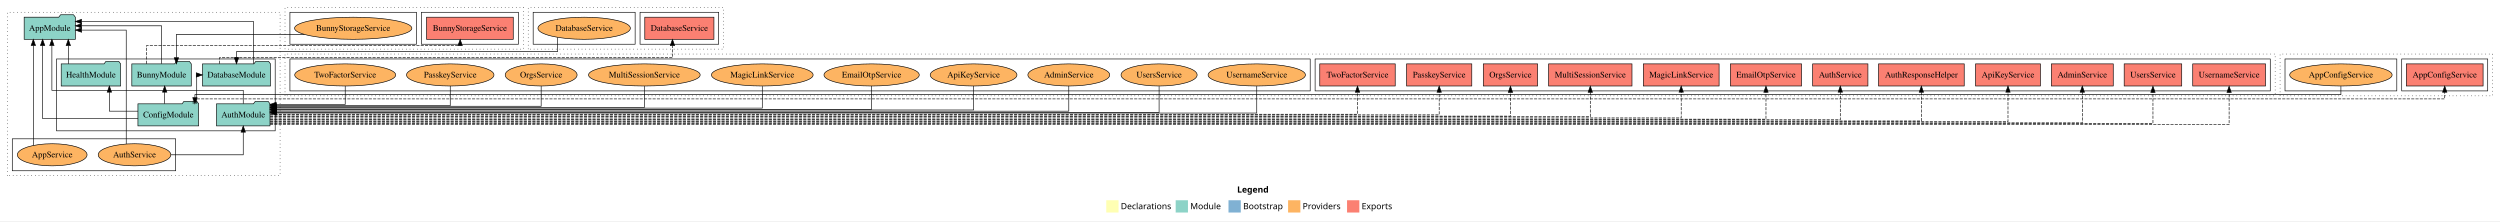
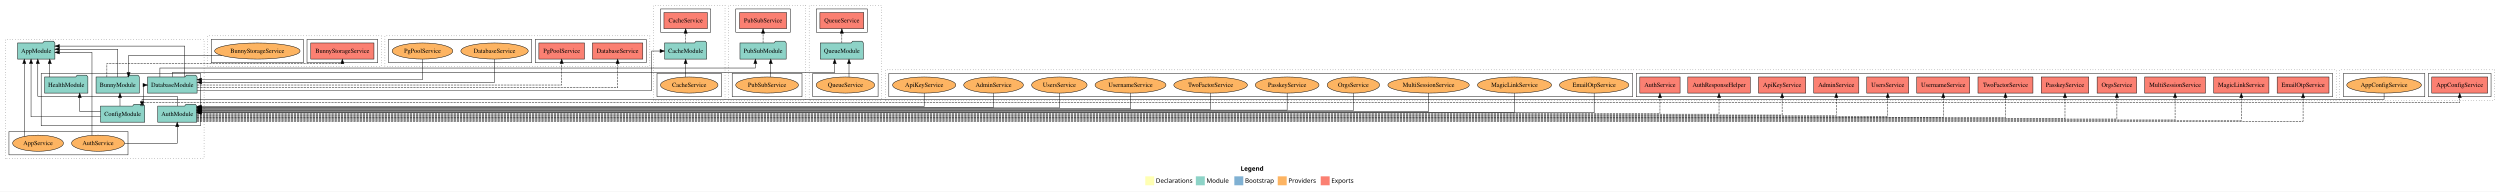
- <svg xmlns="http://www.w3.org/2000/svg" width="4070pt" height="360pt" viewBox="0.00 0.00 4070.00 360.00">
-   <g id="graph0" class="graph" transform="scale(1 1) rotate(0) translate(4 356)">
-     <polygon fill="white" stroke="transparent" points="-4,4 -4,-356 4066,-356 4066,4 -4,4" />
-     <text text-anchor="start" x="2010.01" y="-42.4" font-family="Times-12" font-weight="bold" font-size="14.00">Legend</text>
-     <polygon fill="#ffffb3" stroke="transparent" points="1797,-10 1797,-30 1817,-30 1817,-10 1797,-10" />
-     <text text-anchor="start" x="1820.63" y="-15.4" font-family="Times-12" font-size="14.00">  Declarations</text>
-     <polygon fill="#8dd3c7" stroke="transparent" points="1910,-10 1910,-30 1930,-30 1930,-10 1910,-10" />
-     <text text-anchor="start" x="1933.73" y="-15.4" font-family="Times-12" font-size="14.00">  Module</text>
-     <polygon fill="#80b1d3" stroke="transparent" points="1996,-10 1996,-30 2016,-30 2016,-10 1996,-10" />
-     <text text-anchor="start" x="2019.78" y="-15.4" font-family="Times-12" font-size="14.00">  Bootstrap</text>
-     <polygon fill="#fdb462" stroke="transparent" points="2093,-10 2093,-30 2113,-30 2113,-10 2093,-10" />
-     <text text-anchor="start" x="2116.67" y="-15.4" font-family="Times-12" font-size="14.00">  Providers</text>
-     <polygon fill="#fb8072" stroke="transparent" points="2189,-10 2189,-30 2209,-30 2209,-10 2189,-10" />
-     <text text-anchor="start" x="2212.73" y="-15.4" font-family="Times-12" font-size="14.00">  Exports</text>
+ <svg xmlns="http://www.w3.org/2000/svg" width="5586pt" height="428pt" viewBox="0.00 0.00 5586.00 428.00">
+   <g id="graph0" class="graph" transform="scale(1 1) rotate(0) translate(4 424)">
+     <polygon fill="white" stroke="transparent" points="-4,4 -4,-424 5582,-424 5582,4 -4,4" />
+     <text text-anchor="start" x="2768.01" y="-42.4" font-family="Times-12" font-weight="bold" font-size="14.00">Legend</text>
+     <polygon fill="#ffffb3" stroke="transparent" points="2555,-10 2555,-30 2575,-30 2575,-10 2555,-10" />
+     <text text-anchor="start" x="2578.63" y="-15.4" font-family="Times-12" font-size="14.00">  Declarations</text>
+     <polygon fill="#8dd3c7" stroke="transparent" points="2668,-10 2668,-30 2688,-30 2688,-10 2668,-10" />
+     <text text-anchor="start" x="2691.73" y="-15.4" font-family="Times-12" font-size="14.00">  Module</text>
+     <polygon fill="#80b1d3" stroke="transparent" points="2754,-10 2754,-30 2774,-30 2774,-10 2754,-10" />
+     <text text-anchor="start" x="2777.78" y="-15.4" font-family="Times-12" font-size="14.00">  Bootstrap</text>
+     <polygon fill="#fdb462" stroke="transparent" points="2851,-10 2851,-30 2871,-30 2871,-10 2851,-10" />
+     <text text-anchor="start" x="2874.67" y="-15.4" font-family="Times-12" font-size="14.00">  Providers</text>
+     <polygon fill="#fb8072" stroke="transparent" points="2947,-10 2947,-30 2967,-30 2967,-10 2947,-10" />
+     <text text-anchor="start" x="2970.73" y="-15.4" font-family="Times-12" font-size="14.00">  Exports</text>
    <g id="clust1" class="cluster">
      <polygon fill="none" stroke="black" stroke-dasharray="1,5" points="8,-70 8,-336 452,-336 452,-70 8,-70" />
    </g>
    <g id="clust3" class="cluster">
      <polygon fill="none" stroke="black" points="88,-143 88,-260 444,-260 444,-143 88,-143" />
    </g>
    <g id="clust6" class="cluster">
      <polygon fill="none" stroke="black" points="16,-78 16,-130 282,-130 282,-78 16,-78" />
    </g>
    <g id="clust7" class="cluster">
-       <polygon fill="none" stroke="black" stroke-dasharray="1,5" points="460,-200 460,-268 3700,-268 3700,-200 460,-200" />
+       <polygon fill="none" stroke="black" stroke-dasharray="1,5" points="1974,-200 1974,-268 5216,-268 5216,-200 1974,-200" />
    </g>
    <g id="clust10" class="cluster">
-       <polygon fill="none" stroke="black" points="2137,-208 2137,-260 3692,-260 3692,-208 2137,-208" />
+       <polygon fill="none" stroke="black" points="3652,-208 3652,-260 5208,-260 5208,-208 3652,-208" />
    </g>
    <g id="clust12" class="cluster">
-       <polygon fill="none" stroke="black" points="468,-208 468,-260 2129,-260 2129,-208 468,-208" />
+       <polygon fill="none" stroke="black" points="1982,-208 1982,-260 3644,-260 3644,-208 1982,-208" />
    </g>
    <g id="clust13" class="cluster">
      <polygon fill="none" stroke="black" stroke-dasharray="1,5" points="460,-276 460,-344 848,-344 848,-276 460,-276" />
    </g>
    <g id="clust16" class="cluster">
      <polygon fill="none" stroke="black" points="682,-284 682,-336 840,-336 840,-284 682,-284" />
    </g>
    <g id="clust18" class="cluster">
      <polygon fill="none" stroke="black" points="468,-284 468,-336 674,-336 674,-284 468,-284" />
    </g>
    <g id="clust19" class="cluster">
-       <polygon fill="none" stroke="black" stroke-dasharray="1,5" points="3708,-200 3708,-268 4054,-268 4054,-200 3708,-200" />
+       <polygon fill="none" stroke="black" stroke-dasharray="1,5" points="1456,-200 1456,-412 1616,-412 1616,-200 1456,-200" />
    </g>
    <g id="clust22" class="cluster">
-       <polygon fill="none" stroke="black" points="3906,-208 3906,-260 4046,-260 4046,-208 3906,-208" />
+       <polygon fill="none" stroke="black" points="1472,-352 1472,-404 1584,-404 1584,-352 1472,-352" />
    </g>
    <g id="clust24" class="cluster">
-       <polygon fill="none" stroke="black" points="3716,-208 3716,-260 3898,-260 3898,-208 3716,-208" />
+       <polygon fill="none" stroke="black" points="1464,-208 1464,-260 1608,-260 1608,-208 1464,-208" />
    </g>
    <g id="clust25" class="cluster">
-       <polygon fill="none" stroke="black" stroke-dasharray="1,5" points="856,-276 856,-344 1174,-344 1174,-276 856,-276" />
+       <polygon fill="none" stroke="black" stroke-dasharray="1,5" points="5224,-200 5224,-268 5570,-268 5570,-200 5224,-200" />
    </g>
    <g id="clust28" class="cluster">
-       <polygon fill="none" stroke="black" points="1038,-284 1038,-336 1166,-336 1166,-284 1038,-284" />
+       <polygon fill="none" stroke="black" points="5422,-208 5422,-260 5562,-260 5562,-208 5422,-208" />
    </g>
    <g id="clust30" class="cluster">
-       <polygon fill="none" stroke="black" points="864,-284 864,-336 1030,-336 1030,-284 864,-284" />
+       <polygon fill="none" stroke="black" points="5232,-208 5232,-260 5414,-260 5414,-208 5232,-208" />
+     </g>
+     <g id="clust31" class="cluster">
+       <polygon fill="none" stroke="black" stroke-dasharray="1,5" points="856,-276 856,-344 1448,-344 1448,-276 856,-276" />
+     </g>
+     <g id="clust34" class="cluster">
+       <polygon fill="none" stroke="black" points="1192,-284 1192,-336 1440,-336 1440,-284 1192,-284" />
+     </g>
+     <g id="clust36" class="cluster">
+       <polygon fill="none" stroke="black" points="864,-284 864,-336 1184,-336 1184,-284 864,-284" />
+     </g>
+     <g id="clust43" class="cluster">
+       <polygon fill="none" stroke="black" stroke-dasharray="1,5" points="1624,-200 1624,-412 1796,-412 1796,-200 1624,-200" />
+     </g>
+     <g id="clust46" class="cluster">
+       <polygon fill="none" stroke="black" points="1640,-352 1640,-404 1762,-404 1762,-352 1640,-352" />
+     </g>
+     <g id="clust48" class="cluster">
+       <polygon fill="none" stroke="black" points="1632,-208 1632,-260 1788,-260 1788,-208 1632,-208" />
+     </g>
+     <g id="clust49" class="cluster">
+       <polygon fill="none" stroke="black" stroke-dasharray="1,5" points="1804,-200 1804,-412 1966,-412 1966,-200 1804,-200" />
+     </g>
+     <g id="clust52" class="cluster">
+       <polygon fill="none" stroke="black" points="1820,-352 1820,-404 1934,-404 1934,-352 1820,-352" />
+     </g>
+     <g id="clust54" class="cluster">
+       <polygon fill="none" stroke="black" points="1812,-208 1812,-260 1958,-260 1958,-208 1812,-208" />
    </g>
    <g id="node1" class="node">
      <polygon fill="#8dd3c7" stroke="black" points="435.55,-187 432.55,-191 411.55,-191 408.55,-187 348.45,-187 348.45,-151 435.55,-151 435.55,-187" />
      <text text-anchor="middle" x="392" y="-164.8" font-family="Times,serif" font-size="14.00">AuthModule</text>
    </g>
    <g id="node6" class="node">
      <polygon fill="#8dd3c7" stroke="black" points="118.66,-328 115.66,-332 94.66,-332 91.66,-328 35.34,-328 35.34,-292 118.66,-292 118.66,-328" />
      <text text-anchor="middle" x="77" y="-305.8" font-family="Times,serif" font-size="14.00">AppModule</text>
    </g>
    <g id="edge1" class="edge">
      <path fill="none" stroke="black" d="M392,-187.13C392,-197.71 392,-209 392,-209 392,-209 80.47,-209 80.47,-209 80.47,-209 80.47,-281.94 80.47,-281.94" />
      <polygon fill="black" stroke="black" points="76.97,-281.94 80.47,-291.94 83.97,-281.94 76.97,-281.94" />
    </g>
    <g id="node9" class="node">
-       <polygon fill="#fb8072" stroke="black" points="3436.37,-252 3335.63,-252 3335.63,-216 3436.37,-216 3436.37,-252" />
-       <text text-anchor="middle" x="3386" y="-229.8" font-family="Times,serif" font-size="14.00">AdminService </text>
+       <polygon fill="#fb8072" stroke="black" points="4149.37,-252 4048.63,-252 4048.63,-216 4149.37,-216 4149.37,-252" />
+       <text text-anchor="middle" x="4099" y="-229.8" font-family="Times,serif" font-size="14.00">AdminService </text>
    </g>
    <g id="edge8" class="edge">
-       <path fill="none" stroke="black" stroke-dasharray="5,2" d="M435.77,-156C805.02,-156 3386,-156 3386,-156 3386,-156 3386,-205.91 3386,-205.91" />
-       <polygon fill="black" stroke="black" points="3382.5,-205.91 3386,-215.91 3389.5,-205.91 3382.5,-205.91" />
+       <path fill="none" stroke="black" stroke-dasharray="5,2" d="M435.56,-166C851.07,-166 4099,-166 4099,-166 4099,-166 4099,-205.78 4099,-205.78" />
+       <polygon fill="black" stroke="black" points="4095.5,-205.78 4099,-215.78 4102.5,-205.78 4095.5,-205.78" />
    </g>
    <g id="node10" class="node">
-       <polygon fill="#fb8072" stroke="black" points="3317.8,-252 3212.2,-252 3212.2,-216 3317.8,-216 3317.8,-252" />
-       <text text-anchor="middle" x="3265" y="-229.8" font-family="Times,serif" font-size="14.00">ApiKeyService </text>
+       <polygon fill="#fb8072" stroke="black" points="4030.8,-252 3925.2,-252 3925.2,-216 4030.8,-216 4030.8,-252" />
+       <text text-anchor="middle" x="3978" y="-229.8" font-family="Times,serif" font-size="14.00">ApiKeyService </text>
    </g>
    <g id="edge9" class="edge">
-       <path fill="none" stroke="black" stroke-dasharray="5,2" d="M435.69,-158C796.14,-158 3265,-158 3265,-158 3265,-158 3265,-205.99 3265,-205.99" />
-       <polygon fill="black" stroke="black" points="3261.5,-205.99 3265,-215.99 3268.5,-205.99 3261.5,-205.99" />
+       <path fill="none" stroke="black" stroke-dasharray="5,2" d="M435.73,-167C844.27,-167 3978,-167 3978,-167 3978,-167 3978,-205.69 3978,-205.69" />
+       <polygon fill="black" stroke="black" points="3974.5,-205.69 3978,-215.69 3981.5,-205.69 3974.5,-205.69" />
    </g>
    <g id="node11" class="node">
-       <polygon fill="#fb8072" stroke="black" points="3193.74,-252 3054.26,-252 3054.26,-216 3193.74,-216 3193.74,-252" />
-       <text text-anchor="middle" x="3124" y="-229.8" font-family="Times,serif" font-size="14.00">AuthResponseHelper </text>
+       <polygon fill="#fb8072" stroke="black" points="3906.74,-252 3767.26,-252 3767.26,-216 3906.74,-216 3906.74,-252" />
+       <text text-anchor="middle" x="3837" y="-229.8" font-family="Times,serif" font-size="14.00">AuthResponseHelper </text>
    </g>
    <g id="edge10" class="edge">
-       <path fill="none" stroke="black" stroke-dasharray="5,2" d="M435.74,-159C786.19,-159 3124,-159 3124,-159 3124,-159 3124,-205.84 3124,-205.84" />
-       <polygon fill="black" stroke="black" points="3120.5,-205.84 3124,-215.84 3127.5,-205.84 3120.5,-205.84" />
+       <path fill="none" stroke="black" stroke-dasharray="5,2" d="M435.56,-169C834.35,-169 3837,-169 3837,-169 3837,-169 3837,-205.89 3837,-205.89" />
+       <polygon fill="black" stroke="black" points="3833.5,-205.89 3837,-215.89 3840.5,-205.89 3833.5,-205.89" />
    </g>
    <g id="node12" class="node">
-       <polygon fill="#fb8072" stroke="black" points="3036.98,-252 2947.02,-252 2947.02,-216 3036.98,-216 3036.98,-252" />
-       <text text-anchor="middle" x="2992" y="-229.8" font-family="Times,serif" font-size="14.00">AuthService </text>
+       <polygon fill="#fb8072" stroke="black" points="3749.98,-252 3660.02,-252 3660.02,-216 3749.98,-216 3749.98,-252" />
+       <text text-anchor="middle" x="3705" y="-229.8" font-family="Times,serif" font-size="14.00">AuthService </text>
    </g>
    <g id="edge11" class="edge">
-       <path fill="none" stroke="black" stroke-dasharray="5,2" d="M435.77,-161C776.53,-161 2992,-161 2992,-161 2992,-161 2992,-205.96 2992,-205.96" />
-       <polygon fill="black" stroke="black" points="2988.5,-205.96 2992,-215.96 2995.5,-205.96 2988.5,-205.96" />
+       <path fill="none" stroke="black" stroke-dasharray="5,2" d="M435.71,-170C826.45,-170 3705,-170 3705,-170 3705,-170 3705,-205.83 3705,-205.83" />
+       <polygon fill="black" stroke="black" points="3701.5,-205.83 3705,-215.83 3708.5,-205.83 3701.5,-205.83" />
    </g>
    <g id="node13" class="node">
-       <polygon fill="#fb8072" stroke="black" points="2928.91,-252 2813.09,-252 2813.09,-216 2928.91,-216 2928.91,-252" />
-       <text text-anchor="middle" x="2871" y="-229.8" font-family="Times,serif" font-size="14.00">EmailOtpService </text>
+       <polygon fill="#fb8072" stroke="black" points="5199.91,-252 5084.09,-252 5084.09,-216 5199.91,-216 5199.91,-252" />
+       <text text-anchor="middle" x="5142" y="-229.8" font-family="Times,serif" font-size="14.00">EmailOtpService </text>
    </g>
    <g id="edge12" class="edge">
-       <path fill="none" stroke="black" stroke-dasharray="5,2" d="M435.55,-162C766.44,-162 2871,-162 2871,-162 2871,-162 2871,-205.83 2871,-205.83" />
-       <polygon fill="black" stroke="black" points="2867.5,-205.83 2871,-215.83 2874.5,-205.83 2867.5,-205.83" />
+       <path fill="none" stroke="black" stroke-dasharray="5,2" d="M435.62,-153C912.66,-153 5142,-153 5142,-153 5142,-153 5142,-205.62 5142,-205.62" />
+       <polygon fill="black" stroke="black" points="5138.5,-205.62 5142,-215.62 5145.5,-205.62 5138.5,-205.62" />
    </g>
    <g id="node14" class="node">
-       <polygon fill="#fb8072" stroke="black" points="2794.69,-252 2671.31,-252 2671.31,-216 2794.69,-216 2794.69,-252" />
-       <text text-anchor="middle" x="2733" y="-229.8" font-family="Times,serif" font-size="14.00">MagicLinkService </text>
+       <polygon fill="#fb8072" stroke="black" points="5065.69,-252 4942.31,-252 4942.31,-216 5065.69,-216 5065.69,-252" />
+       <text text-anchor="middle" x="5004" y="-229.8" font-family="Times,serif" font-size="14.00">MagicLinkService </text>
    </g>
    <g id="edge13" class="edge">
-       <path fill="none" stroke="black" stroke-dasharray="5,2" d="M435.65,-164C756.12,-164 2733,-164 2733,-164 2733,-164 2733,-205.97 2733,-205.97" />
-       <polygon fill="black" stroke="black" points="2729.5,-205.97 2733,-215.97 2736.5,-205.97 2729.5,-205.97" />
+       <path fill="none" stroke="black" stroke-dasharray="5,2" d="M435.8,-155C906.03,-155 5004,-155 5004,-155 5004,-155 5004,-205.68 5004,-205.68" />
+       <polygon fill="black" stroke="black" points="5000.5,-205.68 5004,-215.68 5007.5,-205.68 5000.5,-205.68" />
    </g>
    <g id="node15" class="node">
-       <polygon fill="#fb8072" stroke="black" points="2652.87,-252 2517.13,-252 2517.13,-216 2652.87,-216 2652.87,-252" />
-       <text text-anchor="middle" x="2585" y="-229.8" font-family="Times,serif" font-size="14.00">MultiSessionService </text>
+       <polygon fill="#fb8072" stroke="black" points="4923.87,-252 4788.13,-252 4788.13,-216 4923.87,-216 4923.87,-252" />
+       <text text-anchor="middle" x="4856" y="-229.8" font-family="Times,serif" font-size="14.00">MultiSessionService </text>
    </g>
    <g id="edge14" class="edge">
-       <path fill="none" stroke="black" stroke-dasharray="5,2" d="M435.81,-166C744.89,-166 2585,-166 2585,-166 2585,-166 2585,-205.78 2585,-205.78" />
-       <polygon fill="black" stroke="black" points="2581.5,-205.78 2585,-215.78 2588.5,-205.78 2581.5,-205.78" />
+       <path fill="none" stroke="black" stroke-dasharray="5,2" d="M435.82,-156C897.75,-156 4856,-156 4856,-156 4856,-156 4856,-205.91 4856,-205.91" />
+       <polygon fill="black" stroke="black" points="4852.5,-205.91 4856,-215.91 4859.5,-205.91 4852.5,-205.91" />
    </g>
    <g id="node16" class="node">
-       <polygon fill="#fb8072" stroke="black" points="2499.19,-252 2410.81,-252 2410.81,-216 2499.19,-216 2499.19,-252" />
-       <text text-anchor="middle" x="2455" y="-229.8" font-family="Times,serif" font-size="14.00">OrgsService </text>
+       <polygon fill="#fb8072" stroke="black" points="4770.19,-252 4681.81,-252 4681.81,-216 4770.19,-216 4770.19,-252" />
+       <text text-anchor="middle" x="4726" y="-229.8" font-family="Times,serif" font-size="14.00">OrgsService </text>
    </g>
    <g id="edge15" class="edge">
-       <path fill="none" stroke="black" stroke-dasharray="5,2" d="M435.56,-167C733.18,-167 2455,-167 2455,-167 2455,-167 2455,-205.69 2455,-205.69" />
-       <polygon fill="black" stroke="black" points="2451.5,-205.69 2455,-215.69 2458.5,-205.69 2451.5,-205.69" />
+       <path fill="none" stroke="black" stroke-dasharray="5,2" d="M435.6,-158C888.99,-158 4726,-158 4726,-158 4726,-158 4726,-205.99 4726,-205.99" />
+       <polygon fill="black" stroke="black" points="4722.5,-205.99 4726,-215.99 4729.5,-205.99 4722.5,-205.99" />
    </g>
    <g id="node17" class="node">
-       <polygon fill="#fb8072" stroke="black" points="2392.08,-252 2285.92,-252 2285.92,-216 2392.08,-216 2392.08,-252" />
-       <text text-anchor="middle" x="2339" y="-229.8" font-family="Times,serif" font-size="14.00">PasskeyService </text>
+       <polygon fill="#fb8072" stroke="black" points="4663.08,-252 4556.92,-252 4556.92,-216 4663.08,-216 4663.08,-252" />
+       <text text-anchor="middle" x="4610" y="-229.8" font-family="Times,serif" font-size="14.00">PasskeyService </text>
    </g>
    <g id="edge16" class="edge">
-       <path fill="none" stroke="black" stroke-dasharray="5,2" d="M435.86,-169C724.4,-169 2339,-169 2339,-169 2339,-169 2339,-205.89 2339,-205.89" />
-       <polygon fill="black" stroke="black" points="2335.5,-205.89 2339,-215.89 2342.5,-205.89 2335.5,-205.89" />
+       <path fill="none" stroke="black" stroke-dasharray="5,2" d="M435.82,-159C883.44,-159 4610,-159 4610,-159 4610,-159 4610,-205.84 4610,-205.84" />
+       <polygon fill="black" stroke="black" points="4606.5,-205.84 4610,-215.84 4613.5,-205.84 4606.5,-205.84" />
    </g>
    <g id="node18" class="node">
-       <polygon fill="#fb8072" stroke="black" points="2267.4,-252 2144.6,-252 2144.6,-216 2267.4,-216 2267.4,-252" />
-       <text text-anchor="middle" x="2206" y="-229.8" font-family="Times,serif" font-size="14.00">TwoFactorService </text>
+       <polygon fill="#fb8072" stroke="black" points="4538.4,-252 4415.6,-252 4415.6,-216 4538.4,-216 4538.4,-252" />
+       <text text-anchor="middle" x="4477" y="-229.8" font-family="Times,serif" font-size="14.00">TwoFactorService </text>
    </g>
    <g id="edge17" class="edge">
-       <path fill="none" stroke="black" stroke-dasharray="5,2" d="M435.94,-170C712.97,-170 2206,-170 2206,-170 2206,-170 2206,-205.83 2206,-205.83" />
-       <polygon fill="black" stroke="black" points="2202.5,-205.83 2206,-215.83 2209.5,-205.83 2202.5,-205.83" />
+       <path fill="none" stroke="black" stroke-dasharray="5,2" d="M435.8,-161C875.44,-161 4477,-161 4477,-161 4477,-161 4477,-205.96 4477,-205.96" />
+       <polygon fill="black" stroke="black" points="4473.5,-205.96 4477,-215.96 4480.5,-205.96 4473.5,-205.96" />
    </g>
    <g id="node19" class="node">
-       <polygon fill="#fb8072" stroke="black" points="3684.22,-252 3565.78,-252 3565.78,-216 3684.22,-216 3684.22,-252" />
-       <text text-anchor="middle" x="3625" y="-229.8" font-family="Times,serif" font-size="14.00">UsernameService </text>
+       <polygon fill="#fb8072" stroke="black" points="4397.22,-252 4278.78,-252 4278.78,-216 4397.22,-216 4397.22,-252" />
+       <text text-anchor="middle" x="4338" y="-229.8" font-family="Times,serif" font-size="14.00">UsernameService </text>
    </g>
    <g id="edge18" class="edge">
-       <path fill="none" stroke="black" stroke-dasharray="5,2" d="M435.56,-153C820.37,-153 3625,-153 3625,-153 3625,-153 3625,-205.62 3625,-205.62" />
-       <polygon fill="black" stroke="black" points="3621.5,-205.62 3625,-215.62 3628.5,-205.62 3621.5,-205.62" />
+       <path fill="none" stroke="black" stroke-dasharray="5,2" d="M435.64,-162C866.22,-162 4338,-162 4338,-162 4338,-162 4338,-205.83 4338,-205.83" />
+       <polygon fill="black" stroke="black" points="4334.5,-205.83 4338,-215.83 4341.5,-205.83 4334.5,-205.83" />
    </g>
    <g id="node20" class="node">
-       <polygon fill="#fb8072" stroke="black" points="3547.85,-252 3454.15,-252 3454.15,-216 3547.85,-216 3547.85,-252" />
-       <text text-anchor="middle" x="3501" y="-229.8" font-family="Times,serif" font-size="14.00">UsersService </text>
+       <polygon fill="#fb8072" stroke="black" points="4260.85,-252 4167.15,-252 4167.15,-216 4260.85,-216 4260.85,-252" />
+       <text text-anchor="middle" x="4214" y="-229.8" font-family="Times,serif" font-size="14.00">UsersService </text>
    </g>
    <g id="edge19" class="edge">
-       <path fill="none" stroke="black" stroke-dasharray="5,2" d="M435.65,-155C812.42,-155 3501,-155 3501,-155 3501,-155 3501,-205.68 3501,-205.68" />
-       <polygon fill="black" stroke="black" points="3497.5,-205.68 3501,-215.68 3504.5,-205.68 3497.5,-205.68" />
+       <path fill="none" stroke="black" stroke-dasharray="5,2" d="M435.58,-164C858.32,-164 4214,-164 4214,-164 4214,-164 4214,-205.97 4214,-205.97" />
+       <polygon fill="black" stroke="black" points="4210.5,-205.97 4214,-215.97 4217.5,-205.97 4210.5,-205.97" />
    </g>
    <g id="node2" class="node">
      <polygon fill="#8dd3c7" stroke="black" points="307.39,-252 304.39,-256 283.39,-256 280.39,-252 210.61,-252 210.61,-216 307.39,-216 307.39,-252" />
      <text text-anchor="middle" x="259" y="-229.8" font-family="Times,serif" font-size="14.00">BunnyModule</text>
    </g>
    <g id="edge2" class="edge">
      <path fill="none" stroke="black" d="M259,-252.15C259,-275.76 259,-314 259,-314 259,-314 128.75,-314 128.75,-314" />
      <polygon fill="black" stroke="black" points="128.75,-310.5 118.75,-314 128.75,-317.5 128.75,-310.5" />
    </g>
    <g id="node31" class="node">
      <polygon fill="#fb8072" stroke="black" points="831.58,-328 690.42,-328 690.42,-292 831.58,-292 831.58,-328" />
      <text text-anchor="middle" x="761" y="-305.8" font-family="Times,serif" font-size="14.00">BunnyStorageService </text>
    </g>
    <g id="edge32" class="edge">
-       <path fill="none" stroke="black" stroke-dasharray="5,2" d="M234.78,-252.15C234.78,-265.74 234.78,-282 234.78,-282 234.78,-282 745.16,-282 745.16,-282 745.16,-282 745.16,-282.98 745.16,-282.98" />
-       <polygon fill="black" stroke="black" points="741.66,-281.79 745.16,-291.79 748.66,-281.79 741.66,-281.79" />
+       <path fill="none" stroke="black" stroke-dasharray="5,2" d="M234.78,-252.15C234.78,-265.74 234.78,-282 234.78,-282 234.78,-282 761,-282 761,-282 761,-282 761,-282.98 761,-282.98" />
+       <polygon fill="black" stroke="black" points="757.5,-281.79 761,-291.79 764.5,-281.79 757.5,-281.79" />
    </g>
    <g id="node3" class="node">
      <polygon fill="#8dd3c7" stroke="black" points="319.44,-187 316.44,-191 295.44,-191 292.44,-187 220.56,-187 220.56,-151 319.44,-151 319.44,-187" />
      <text text-anchor="middle" x="270" y="-164.8" font-family="Times,serif" font-size="14.00">ConfigModule</text>
    </g>
    <g id="edge31" class="edge">
      <path fill="none" stroke="black" d="M264.11,-187.11C264.11,-187.11 264.11,-205.99 264.11,-205.99" />
      <polygon fill="black" stroke="black" points="260.61,-205.99 264.11,-215.99 267.61,-205.99 260.61,-205.99" />
    </g>
    <g id="node4" class="node">
      <polygon fill="#8dd3c7" stroke="black" points="436.35,-252 433.35,-256 412.35,-256 409.35,-252 325.65,-252 325.65,-216 436.35,-216 436.35,-252" />
      <text text-anchor="middle" x="381" y="-229.8" font-family="Times,serif" font-size="14.00">DatabaseModule</text>
    </g>
-     <g id="edge36" class="edge">
+     <g id="edge39" class="edge">
      <path fill="none" stroke="black" d="M316.27,-187.11C316.27,-206.34 316.27,-234 316.27,-234 316.27,-234 317.2,-234 317.2,-234" />
      <polygon fill="black" stroke="black" points="315.55,-237.5 325.55,-234 315.55,-230.5 315.55,-237.5" />
    </g>
    <g id="node5" class="node">
      <polygon fill="#8dd3c7" stroke="black" points="192.37,-252 189.37,-256 168.37,-256 165.37,-252 95.63,-252 95.63,-216 192.37,-216 192.37,-252" />
      <text text-anchor="middle" x="144" y="-229.8" font-family="Times,serif" font-size="14.00">HealthModule</text>
    </g>
-     <g id="edge39" class="edge">
+     <g id="edge44" class="edge">
      <path fill="none" stroke="black" d="M220.63,-175C197.12,-175 174.06,-175 174.06,-175 174.06,-175 174.06,-205.98 174.06,-205.98" />
      <polygon fill="black" stroke="black" points="170.56,-205.98 174.06,-215.98 177.56,-205.98 170.56,-205.98" />
    </g>
    <g id="edge3" class="edge">
      <path fill="none" stroke="black" d="M220.73,-163C160.18,-163 65.37,-163 65.37,-163 65.37,-163 65.37,-281.97 65.37,-281.97" />
      <polygon fill="black" stroke="black" points="61.87,-281.97 65.37,-291.97 68.87,-281.97 61.87,-281.97" />
    </g>
-     <g id="node33" class="node">
-       <polygon fill="#fb8072" stroke="black" points="4038.47,-252 3913.53,-252 3913.53,-216 4038.47,-216 4038.47,-252" />
-       <text text-anchor="middle" x="3976" y="-229.8" font-family="Times,serif" font-size="14.00">AppConfigService </text>
-     </g>
-     <g id="edge34" class="edge">
-       <path fill="none" stroke="black" stroke-dasharray="5,2" d="M310.39,-187.06C310.39,-191.49 310.39,-195 310.39,-195 310.39,-195 3976,-195 3976,-195 3976,-195 3976,-205.87 3976,-205.87" />
-       <polygon fill="black" stroke="black" points="3972.5,-205.87 3976,-215.87 3979.5,-205.87 3972.5,-205.87" />
+     <g id="node36" class="node">
+       <polygon fill="#fb8072" stroke="black" points="5554.47,-252 5429.53,-252 5429.53,-216 5554.47,-216 5554.47,-252" />
+       <text text-anchor="middle" x="5492" y="-229.8" font-family="Times,serif" font-size="14.00">AppConfigService </text>
+     </g>
+     <g id="edge37" class="edge">
+       <path fill="none" stroke="black" stroke-dasharray="5,2" d="M310.39,-187.06C310.39,-191.49 310.39,-195 310.39,-195 310.39,-195 5492,-195 5492,-195 5492,-195 5492,-205.87 5492,-205.87" />
+       <polygon fill="black" stroke="black" points="5488.5,-205.87 5492,-215.87 5495.5,-205.87 5488.5,-205.87" />
    </g>
    <g id="edge4" class="edge">
      <path fill="none" stroke="black" d="M408.71,-252.03C408.71,-277.51 408.71,-321 408.71,-321 408.71,-321 128.68,-321 128.68,-321" />
      <polygon fill="black" stroke="black" points="128.68,-317.5 118.68,-321 128.68,-324.5 128.68,-317.5" />
    </g>
-     <g id="node35" class="node">
-       <polygon fill="#fb8072" stroke="black" points="1158.28,-328 1045.72,-328 1045.72,-292 1158.28,-292 1158.28,-328" />
-       <text text-anchor="middle" x="1102" y="-305.8" font-family="Times,serif" font-size="14.00">DatabaseService </text>
-     </g>
-     <g id="edge37" class="edge">
-       <path fill="none" stroke="black" stroke-dasharray="5,2" d="M353.29,-252.21C353.29,-257.55 353.29,-262 353.29,-262 353.29,-262 1090.79,-262 1090.79,-262 1090.79,-262 1090.79,-281.85 1090.79,-281.85" />
-       <polygon fill="black" stroke="black" points="1087.29,-281.85 1090.79,-291.85 1094.29,-281.85 1087.29,-281.85" />
+     <g id="node33" class="node">
+       <polygon fill="#8dd3c7" stroke="black" points="1575.03,-328 1572.03,-332 1551.03,-332 1548.03,-328 1480.97,-328 1480.97,-292 1575.03,-292 1575.03,-328" />
+       <text text-anchor="middle" x="1528" y="-305.8" font-family="Times,serif" font-size="14.00">CacheModule</text>
+     </g>
+     <g id="edge34" class="edge">
+       <path fill="none" stroke="black" d="M436.71,-222C656.57,-222 1452.13,-222 1452.13,-222 1452.13,-222 1452.13,-310 1452.13,-310 1452.13,-310 1470.82,-310 1470.82,-310" />
+       <polygon fill="black" stroke="black" points="1470.82,-313.5 1480.82,-310 1470.82,-306.5 1470.82,-313.5" />
+     </g>
+     <g id="node38" class="node">
+       <polygon fill="#fb8072" stroke="black" points="1432.28,-328 1319.72,-328 1319.72,-292 1432.28,-292 1432.28,-328" />
+       <text text-anchor="middle" x="1376" y="-305.8" font-family="Times,serif" font-size="14.00">DatabaseService </text>
+     </g>
+     <g id="edge40" class="edge">
+       <path fill="none" stroke="black" stroke-dasharray="5,2" d="M436.63,-228C646.17,-228 1376,-228 1376,-228 1376,-228 1376,-281.8 1376,-281.8" />
+       <polygon fill="black" stroke="black" points="1372.5,-281.8 1376,-291.8 1379.5,-281.8 1372.5,-281.8" />
+     </g>
+     <g id="node39" class="node">
+       <polygon fill="#fb8072" stroke="black" points="1301.93,-328 1200.07,-328 1200.07,-292 1301.93,-292 1301.93,-328" />
+       <text text-anchor="middle" x="1251" y="-305.8" font-family="Times,serif" font-size="14.00">PgPoolService </text>
+     </g>
+     <g id="edge41" class="edge">
+       <path fill="none" stroke="black" stroke-dasharray="5,2" d="M436.41,-234C628.05,-234 1251,-234 1251,-234 1251,-234 1251,-281.99 1251,-281.99" />
+       <polygon fill="black" stroke="black" points="1247.5,-281.99 1251,-291.99 1254.5,-281.99 1247.5,-281.99" />
+     </g>
+     <g id="node42" class="node">
+       <polygon fill="#8dd3c7" stroke="black" points="1752.62,-328 1749.62,-332 1728.62,-332 1725.62,-328 1649.38,-328 1649.38,-292 1752.62,-292 1752.62,-328" />
+       <text text-anchor="middle" x="1701" y="-305.8" font-family="Times,serif" font-size="14.00">PubSubModule</text>
+     </g>
+     <g id="edge45" class="edge">
+       <path fill="none" stroke="black" d="M353.29,-252.11C353.29,-261.9 353.29,-272 353.29,-272 353.29,-272 1683.81,-272 1683.81,-272 1683.81,-272 1683.81,-281.89 1683.81,-281.89" />
+       <polygon fill="black" stroke="black" points="1680.31,-281.89 1683.81,-291.89 1687.31,-281.89 1680.31,-281.89" />
+     </g>
+     <g id="node45" class="node">
+       <polygon fill="#8dd3c7" stroke="black" points="1925.09,-328 1922.09,-332 1901.09,-332 1898.09,-328 1828.91,-328 1828.91,-292 1925.09,-292 1925.09,-328" />
+       <text text-anchor="middle" x="1877" y="-305.8" font-family="Times,serif" font-size="14.00">QueueModule</text>
+     </g>
+     <g id="edge48" class="edge">
+       <path fill="none" stroke="black" d="M381,-252.21C381,-257.55 381,-262 381,-262 381,-262 1860.99,-262 1860.99,-262 1860.99,-262 1860.99,-281.85 1860.99,-281.85" />
+       <polygon fill="black" stroke="black" points="1857.49,-281.85 1860.99,-291.85 1864.49,-281.85 1857.49,-281.85" />
    </g>
    <g id="edge5" class="edge">
      <path fill="none" stroke="black" d="M107.2,-252.01C107.2,-252.01 107.2,-281.85 107.2,-281.85" />
      <polygon fill="black" stroke="black" points="103.7,-281.85 107.2,-291.85 110.7,-281.85 103.7,-281.85" />
    </g>
    <g id="node7" class="node">
      <ellipse fill="#fdb462" stroke="black" cx="81" cy="-104" rx="56.74" ry="18" />
      <text text-anchor="middle" x="81" y="-99.8" font-family="Times,serif" font-size="14.00">AppService</text>
    </g>
    <g id="edge6" class="edge">
      <path fill="none" stroke="black" d="M50.27,-119.15C50.27,-119.15 50.27,-281.93 50.27,-281.93" />
      <polygon fill="black" stroke="black" points="46.77,-281.93 50.27,-291.93 53.77,-281.93 46.77,-281.93" />
    </g>
    <g id="node8" class="node">
      <ellipse fill="#fdb462" stroke="black" cx="215" cy="-104" rx="59.11" ry="18" />
      <text text-anchor="middle" x="215" y="-99.8" font-family="Times,serif" font-size="14.00">AuthService</text>
    </g>
    <g id="edge22" class="edge">
      <path fill="none" stroke="black" d="M274.43,-104C325.85,-104 392,-104 392,-104 392,-104 392,-140.89 392,-140.89" />
      <polygon fill="black" stroke="black" points="388.5,-140.89 392,-150.89 395.5,-140.89 388.5,-140.89" />
    </g>
    <g id="edge7" class="edge">
      <path fill="none" stroke="black" d="M201.5,-121.66C201.5,-171.05 201.5,-307 201.5,-307 201.5,-307 128.8,-307 128.8,-307" />
      <polygon fill="black" stroke="black" points="128.8,-303.5 118.8,-307 128.8,-310.5 128.8,-303.5" />
    </g>
    <g id="node21" class="node">
-       <ellipse fill="#fdb462" stroke="black" cx="1736" cy="-234" rx="66.63" ry="18" />
-       <text text-anchor="middle" x="1736" y="-229.8" font-family="Times,serif" font-size="14.00">AdminService</text>
+       <ellipse fill="#fdb462" stroke="black" cx="2216" cy="-234" rx="66.63" ry="18" />
+       <text text-anchor="middle" x="2216" y="-229.8" font-family="Times,serif" font-size="14.00">AdminService</text>
    </g>
    <g id="edge20" class="edge">
-       <path fill="none" stroke="black" d="M1736,-215.98C1736,-198.63 1736,-175 1736,-175 1736,-175 445.57,-175 445.57,-175" />
-       <polygon fill="black" stroke="black" points="445.57,-171.5 435.57,-175 445.57,-178.5 445.57,-171.5" />
+       <path fill="none" stroke="black" d="M2216,-215.95C2216,-201.63 2216,-184 2216,-184 2216,-184 445.74,-184 445.74,-184" />
+       <polygon fill="black" stroke="black" points="445.74,-180.5 435.74,-184 445.74,-187.5 445.74,-180.5" />
    </g>
    <g id="node22" class="node">
-       <ellipse fill="#fdb462" stroke="black" cx="1581" cy="-234" rx="70.62" ry="18" />
-       <text text-anchor="middle" x="1581" y="-229.8" font-family="Times,serif" font-size="14.00">ApiKeyService</text>
+       <ellipse fill="#fdb462" stroke="black" cx="2061" cy="-234" rx="70.62" ry="18" />
+       <text text-anchor="middle" x="2061" y="-229.8" font-family="Times,serif" font-size="14.00">ApiKeyService</text>
    </g>
    <g id="edge21" class="edge">
-       <path fill="none" stroke="black" d="M1581,-215.96C1581,-199.27 1581,-177 1581,-177 1581,-177 445.73,-177 445.73,-177" />
-       <polygon fill="black" stroke="black" points="445.73,-173.5 435.73,-177 445.73,-180.5 445.73,-173.5" />
+       <path fill="none" stroke="black" d="M2061,-215.85C2061,-202.26 2061,-186 2061,-186 2061,-186 445.78,-186 445.78,-186" />
+       <polygon fill="black" stroke="black" points="445.78,-182.5 435.78,-186 445.78,-189.5 445.78,-182.5" />
    </g>
    <g id="node23" class="node">
-       <ellipse fill="#fdb462" stroke="black" cx="1415" cy="-234" rx="77.58" ry="18" />
-       <text text-anchor="middle" x="1415" y="-229.8" font-family="Times,serif" font-size="14.00">EmailOtpService</text>
+       <ellipse fill="#fdb462" stroke="black" cx="3558" cy="-234" rx="77.58" ry="18" />
+       <text text-anchor="middle" x="3558" y="-229.8" font-family="Times,serif" font-size="14.00">EmailOtpService</text>
    </g>
    <g id="edge23" class="edge">
-       <path fill="none" stroke="black" d="M1415,-215.97C1415,-199.6 1415,-178 1415,-178 1415,-178 445.63,-178 445.63,-178" />
-       <polygon fill="black" stroke="black" points="445.63,-174.5 435.63,-178 445.63,-181.5 445.63,-174.5" />
+       <path fill="none" stroke="black" d="M3558,-215.73C3558,-197.44 3558,-172 3558,-172 3558,-172 445.55,-172 445.55,-172" />
+       <polygon fill="black" stroke="black" points="445.55,-168.5 435.55,-172 445.55,-175.5 445.55,-168.5" />
    </g>
    <g id="node24" class="node">
-       <ellipse fill="#fdb462" stroke="black" cx="1237" cy="-234" rx="82.8" ry="18" />
-       <text text-anchor="middle" x="1237" y="-229.8" font-family="Times,serif" font-size="14.00">MagicLinkService</text>
+       <ellipse fill="#fdb462" stroke="black" cx="3380" cy="-234" rx="82.8" ry="18" />
+       <text text-anchor="middle" x="3380" y="-229.8" font-family="Times,serif" font-size="14.00">MagicLinkService</text>
    </g>
    <g id="edge24" class="edge">
-       <path fill="none" stroke="black" d="M1237,-215.72C1237,-200.05 1237,-180 1237,-180 1237,-180 445.65,-180 445.65,-180" />
-       <polygon fill="black" stroke="black" points="445.65,-176.5 435.65,-180 445.65,-183.5 445.65,-176.5" />
+       <path fill="none" stroke="black" d="M3380,-215.7C3380,-197.73 3380,-173 3380,-173 3380,-173 445.68,-173 445.68,-173" />
+       <polygon fill="black" stroke="black" points="445.68,-169.5 435.68,-173 445.68,-176.5 445.68,-169.5" />
    </g>
    <g id="node25" class="node">
-       <ellipse fill="#fdb462" stroke="black" cx="1045" cy="-234" rx="90.92" ry="18" />
-       <text text-anchor="middle" x="1045" y="-229.8" font-family="Times,serif" font-size="14.00">MultiSessionService</text>
+       <ellipse fill="#fdb462" stroke="black" cx="3188" cy="-234" rx="90.92" ry="18" />
+       <text text-anchor="middle" x="3188" y="-229.8" font-family="Times,serif" font-size="14.00">MultiSessionService</text>
    </g>
    <g id="edge25" class="edge">
-       <path fill="none" stroke="black" d="M1045,-215.76C1045,-200.43 1045,-181 1045,-181 1045,-181 445.6,-181 445.6,-181" />
-       <polygon fill="black" stroke="black" points="445.6,-177.5 435.6,-181 445.6,-184.5 445.6,-177.5" />
+       <path fill="none" stroke="black" d="M3188,-215.98C3188,-198.63 3188,-175 3188,-175 3188,-175 445.64,-175 445.64,-175" />
+       <polygon fill="black" stroke="black" points="445.64,-171.5 435.64,-175 445.64,-178.5 445.64,-171.5" />
    </g>
    <g id="node26" class="node">
-       <ellipse fill="#fdb462" stroke="black" cx="877" cy="-234" rx="58.53" ry="18" />
-       <text text-anchor="middle" x="877" y="-229.8" font-family="Times,serif" font-size="14.00">OrgsService</text>
+       <ellipse fill="#fdb462" stroke="black" cx="3020" cy="-234" rx="58.53" ry="18" />
+       <text text-anchor="middle" x="3020" y="-229.8" font-family="Times,serif" font-size="14.00">OrgsService</text>
    </g>
    <g id="edge26" class="edge">
-       <path fill="none" stroke="black" d="M877,-215.88C877,-201.22 877,-183 877,-183 877,-183 445.9,-183 445.9,-183" />
-       <polygon fill="black" stroke="black" points="445.9,-179.5 435.9,-183 445.9,-186.5 445.9,-179.5" />
+       <path fill="none" stroke="black" d="M3020,-215.96C3020,-199.27 3020,-177 3020,-177 3020,-177 445.69,-177 445.69,-177" />
+       <polygon fill="black" stroke="black" points="445.69,-173.5 435.69,-177 445.69,-180.5 445.69,-173.5" />
    </g>
    <g id="node27" class="node">
-       <ellipse fill="#fdb462" stroke="black" cx="729" cy="-234" rx="71.2" ry="18" />
-       <text text-anchor="middle" x="729" y="-229.8" font-family="Times,serif" font-size="14.00">PasskeyService</text>
+       <ellipse fill="#fdb462" stroke="black" cx="2872" cy="-234" rx="71.2" ry="18" />
+       <text text-anchor="middle" x="2872" y="-229.8" font-family="Times,serif" font-size="14.00">PasskeyService</text>
    </g>
    <g id="edge27" class="edge">
-       <path fill="none" stroke="black" d="M729,-215.95C729,-201.63 729,-184 729,-184 729,-184 445.71,-184 445.71,-184" />
-       <polygon fill="black" stroke="black" points="445.71,-180.5 435.71,-184 445.71,-187.5 445.71,-180.5" />
+       <path fill="none" stroke="black" d="M2872,-215.97C2872,-199.6 2872,-178 2872,-178 2872,-178 445.57,-178 445.57,-178" />
+       <polygon fill="black" stroke="black" points="445.57,-174.5 435.57,-178 445.57,-181.5 445.57,-174.5" />
    </g>
    <g id="node28" class="node">
-       <ellipse fill="#fdb462" stroke="black" cx="558" cy="-234" rx="82.22" ry="18" />
-       <text text-anchor="middle" x="558" y="-229.8" font-family="Times,serif" font-size="14.00">TwoFactorService</text>
+       <ellipse fill="#fdb462" stroke="black" cx="2701" cy="-234" rx="82.22" ry="18" />
+       <text text-anchor="middle" x="2701" y="-229.8" font-family="Times,serif" font-size="14.00">TwoFactorService</text>
    </g>
    <g id="edge28" class="edge">
-       <path fill="none" stroke="black" d="M558,-215.85C558,-202.26 558,-186 558,-186 558,-186 445.61,-186 445.61,-186" />
-       <polygon fill="black" stroke="black" points="445.61,-182.5 435.61,-186 445.61,-189.5 445.61,-182.5" />
+       <path fill="none" stroke="black" d="M2701,-215.72C2701,-200.05 2701,-180 2701,-180 2701,-180 445.56,-180 445.56,-180" />
+       <polygon fill="black" stroke="black" points="445.56,-176.5 435.56,-180 445.56,-183.5 445.56,-176.5" />
    </g>
    <g id="node29" class="node">
-       <ellipse fill="#fdb462" stroke="black" cx="2042" cy="-234" rx="79.27" ry="18" />
-       <text text-anchor="middle" x="2042" y="-229.8" font-family="Times,serif" font-size="14.00">UsernameService</text>
+       <ellipse fill="#fdb462" stroke="black" cx="2522" cy="-234" rx="79.27" ry="18" />
+       <text text-anchor="middle" x="2522" y="-229.8" font-family="Times,serif" font-size="14.00">UsernameService</text>
    </g>
    <g id="edge29" class="edge">
-       <path fill="none" stroke="black" d="M2042,-215.73C2042,-197.44 2042,-172 2042,-172 2042,-172 445.71,-172 445.71,-172" />
-       <polygon fill="black" stroke="black" points="445.71,-168.5 435.71,-172 445.71,-175.5 445.71,-168.5" />
+       <path fill="none" stroke="black" d="M2522,-215.76C2522,-200.43 2522,-181 2522,-181 2522,-181 446,-181 446,-181" />
+       <polygon fill="black" stroke="black" points="446,-177.5 436,-181 446,-184.5 446,-177.5" />
    </g>
    <g id="node30" class="node">
-       <ellipse fill="#fdb462" stroke="black" cx="1883" cy="-234" rx="61.95" ry="18" />
-       <text text-anchor="middle" x="1883" y="-229.8" font-family="Times,serif" font-size="14.00">UsersService</text>
+       <ellipse fill="#fdb462" stroke="black" cx="2363" cy="-234" rx="61.95" ry="18" />
+       <text text-anchor="middle" x="2363" y="-229.8" font-family="Times,serif" font-size="14.00">UsersService</text>
    </g>
    <g id="edge30" class="edge">
-       <path fill="none" stroke="black" d="M1883,-215.7C1883,-197.73 1883,-173 1883,-173 1883,-173 445.82,-173 445.82,-173" />
-       <polygon fill="black" stroke="black" points="445.82,-169.5 435.82,-173 445.82,-176.5 445.82,-169.5" />
+       <path fill="none" stroke="black" d="M2363,-215.88C2363,-201.22 2363,-183 2363,-183 2363,-183 445.93,-183 445.93,-183" />
+       <polygon fill="black" stroke="black" points="445.93,-179.5 435.93,-183 445.93,-186.5 445.93,-179.5" />
    </g>
    <g id="node32" class="node">
      <ellipse fill="#fdb462" stroke="black" cx="571" cy="-310" rx="95.49" ry="18" />
      <text text-anchor="middle" x="571" y="-305.8" font-family="Times,serif" font-size="14.00">BunnyStorageService</text>
    </g>
    <g id="edge33" class="edge">
      <path fill="none" stroke="black" d="M491.6,-300C406.42,-300 283.22,-300 283.22,-300 283.22,-300 283.22,-262.03 283.22,-262.03" />
      <polygon fill="black" stroke="black" points="286.72,-262.03 283.22,-252.03 279.72,-262.03 286.72,-262.03" />
    </g>
    <g id="node34" class="node">
-       <ellipse fill="#fdb462" stroke="black" cx="3807" cy="-234" rx="83.39" ry="18" />
-       <text text-anchor="middle" x="3807" y="-229.8" font-family="Times,serif" font-size="14.00">AppConfigService</text>
+       <polygon fill="#fb8072" stroke="black" points="1576.46,-396 1479.54,-396 1479.54,-360 1576.46,-360 1576.46,-396" />
+       <text text-anchor="middle" x="1528" y="-373.8" font-family="Times,serif" font-size="14.00">CacheService </text>
    </g>
    <g id="edge35" class="edge">
-       <path fill="none" stroke="black" d="M3807,-215.76C3807,-208.57 3807,-202 3807,-202 3807,-202 313.33,-202 313.33,-202 313.33,-202 313.33,-197.04 313.33,-197.04" />
+       <path fill="none" stroke="black" stroke-dasharray="5,2" d="M1528,-328.22C1528,-328.22 1528,-349.73 1528,-349.73" />
+       <polygon fill="black" stroke="black" points="1524.5,-349.73 1528,-359.73 1531.5,-349.73 1524.5,-349.73" />
+     </g>
+     <g id="node35" class="node">
+       <ellipse fill="#fdb462" stroke="black" cx="1536" cy="-234" rx="64.24" ry="18" />
+       <text text-anchor="middle" x="1536" y="-229.8" font-family="Times,serif" font-size="14.00">CacheService</text>
+     </g>
+     <g id="edge36" class="edge">
+       <path fill="none" stroke="black" d="M1528,-252.01C1528,-252.01 1528,-281.85 1528,-281.85" />
+       <polygon fill="black" stroke="black" points="1524.5,-281.85 1528,-291.85 1531.5,-281.85 1524.5,-281.85" />
+     </g>
+     <g id="node37" class="node">
+       <ellipse fill="#fdb462" stroke="black" cx="5323" cy="-234" rx="83.39" ry="18" />
+       <text text-anchor="middle" x="5323" y="-229.8" font-family="Times,serif" font-size="14.00">AppConfigService</text>
+     </g>
+     <g id="edge38" class="edge">
+       <path fill="none" stroke="black" d="M5323,-215.76C5323,-208.57 5323,-202 5323,-202 5323,-202 313.33,-202 313.33,-202 313.33,-202 313.33,-197.04 313.33,-197.04" />
      <polygon fill="black" stroke="black" points="316.83,-197.04 313.33,-187.04 309.83,-197.04 316.83,-197.04" />
    </g>
-     <g id="node36" class="node">
-       <ellipse fill="#fdb462" stroke="black" cx="947" cy="-310" rx="75.26" ry="18" />
-       <text text-anchor="middle" x="947" y="-305.8" font-family="Times,serif" font-size="14.00">DatabaseService</text>
-     </g>
-     <g id="edge38" class="edge">
-       <path fill="none" stroke="black" d="M903.69,-294.98C903.69,-284.36 903.69,-272 903.69,-272 903.69,-272 381,-272 381,-272 381,-272 381,-262.11 381,-262.11" />
-       <polygon fill="black" stroke="black" points="384.5,-262.11 381,-252.11 377.5,-262.11 384.5,-262.11" />
+     <g id="node40" class="node">
+       <ellipse fill="#fdb462" stroke="black" cx="1101" cy="-310" rx="75.26" ry="18" />
+       <text text-anchor="middle" x="1101" y="-305.8" font-family="Times,serif" font-size="14.00">DatabaseService</text>
+     </g>
+     <g id="edge42" class="edge">
+       <path fill="none" stroke="black" d="M1101,-291.97C1101,-271.23 1101,-240 1101,-240 1101,-240 446.6,-240 446.6,-240" />
+       <polygon fill="black" stroke="black" points="446.6,-236.5 436.6,-240 446.6,-243.5 446.6,-236.5" />
+     </g>
+     <g id="node41" class="node">
+       <ellipse fill="#fdb462" stroke="black" cx="940" cy="-310" rx="67.8" ry="18" />
+       <text text-anchor="middle" x="940" y="-305.8" font-family="Times,serif" font-size="14.00">PgPoolService</text>
+     </g>
+     <g id="edge43" class="edge">
+       <path fill="none" stroke="black" d="M940,-291.83C940,-272.91 940,-246 940,-246 940,-246 446.39,-246 446.39,-246" />
+       <polygon fill="black" stroke="black" points="446.39,-242.5 436.39,-246 446.39,-249.5 446.39,-242.5" />
+     </g>
+     <g id="node43" class="node">
+       <polygon fill="#fb8072" stroke="black" points="1753.54,-396 1648.46,-396 1648.46,-360 1753.54,-360 1753.54,-396" />
+       <text text-anchor="middle" x="1701" y="-373.8" font-family="Times,serif" font-size="14.00">PubSubService </text>
+     </g>
+     <g id="edge46" class="edge">
+       <path fill="none" stroke="black" stroke-dasharray="5,2" d="M1701,-328.22C1701,-328.22 1701,-349.73 1701,-349.73" />
+       <polygon fill="black" stroke="black" points="1697.5,-349.73 1701,-359.73 1704.5,-349.73 1697.5,-349.73" />
+     </g>
+     <g id="node44" class="node">
+       <ellipse fill="#fdb462" stroke="black" cx="1710" cy="-234" rx="70.08" ry="18" />
+       <text text-anchor="middle" x="1710" y="-229.8" font-family="Times,serif" font-size="14.00">PubSubService</text>
+     </g>
+     <g id="edge47" class="edge">
+       <path fill="none" stroke="black" d="M1718.19,-252.01C1718.19,-252.01 1718.19,-281.85 1718.19,-281.85" />
+       <polygon fill="black" stroke="black" points="1714.69,-281.85 1718.19,-291.85 1721.69,-281.85 1714.69,-281.85" />
+     </g>
+     <g id="node46" class="node">
+       <polygon fill="#fb8072" stroke="black" points="1926.01,-396 1827.99,-396 1827.99,-360 1926.01,-360 1926.01,-396" />
+       <text text-anchor="middle" x="1877" y="-373.8" font-family="Times,serif" font-size="14.00">QueueService </text>
+     </g>
+     <g id="edge49" class="edge">
+       <path fill="none" stroke="black" stroke-dasharray="5,2" d="M1877,-328.22C1877,-328.22 1877,-349.73 1877,-349.73" />
+       <polygon fill="black" stroke="black" points="1873.5,-349.73 1877,-359.73 1880.5,-349.73 1873.5,-349.73" />
+     </g>
+     <g id="node47" class="node">
+       <ellipse fill="#fdb462" stroke="black" cx="1885" cy="-234" rx="65.39" ry="18" />
+       <text text-anchor="middle" x="1885" y="-229.8" font-family="Times,serif" font-size="14.00">QueueService</text>
+     </g>
+     <g id="edge50" class="edge">
+       <path fill="none" stroke="black" d="M1893.01,-252.01C1893.01,-252.01 1893.01,-281.85 1893.01,-281.85" />
+       <polygon fill="black" stroke="black" points="1889.51,-281.85 1893.01,-291.85 1896.51,-281.85 1889.51,-281.85" />
    </g>
  </g>
</svg>
